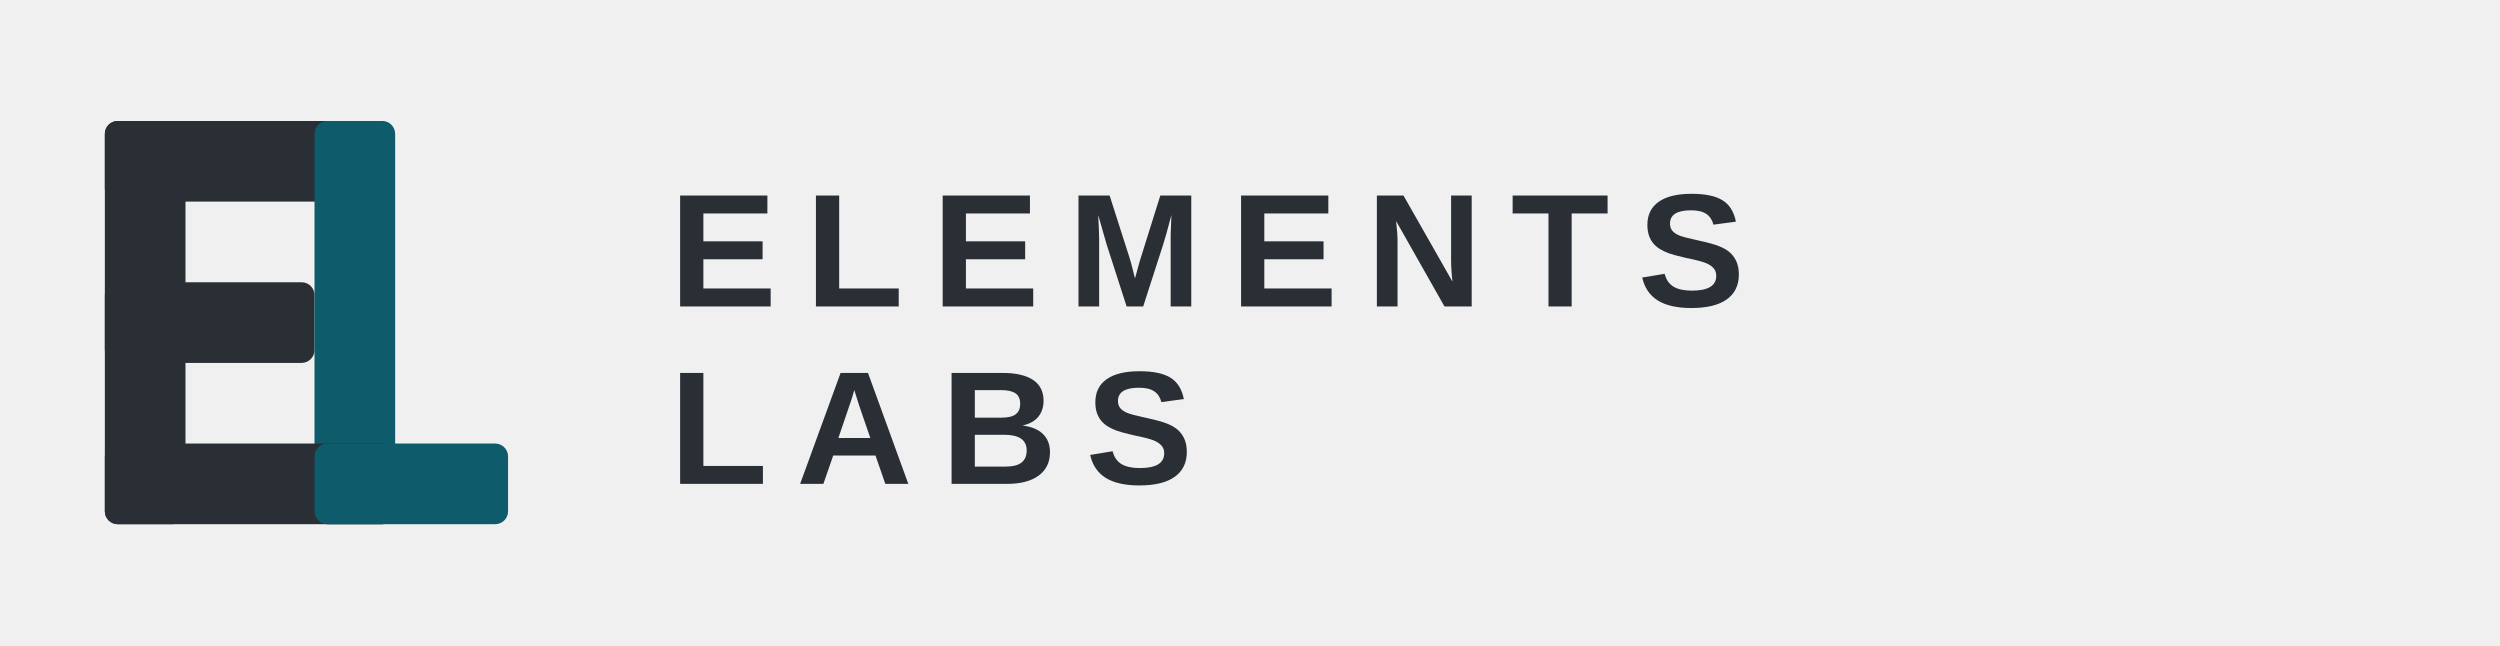
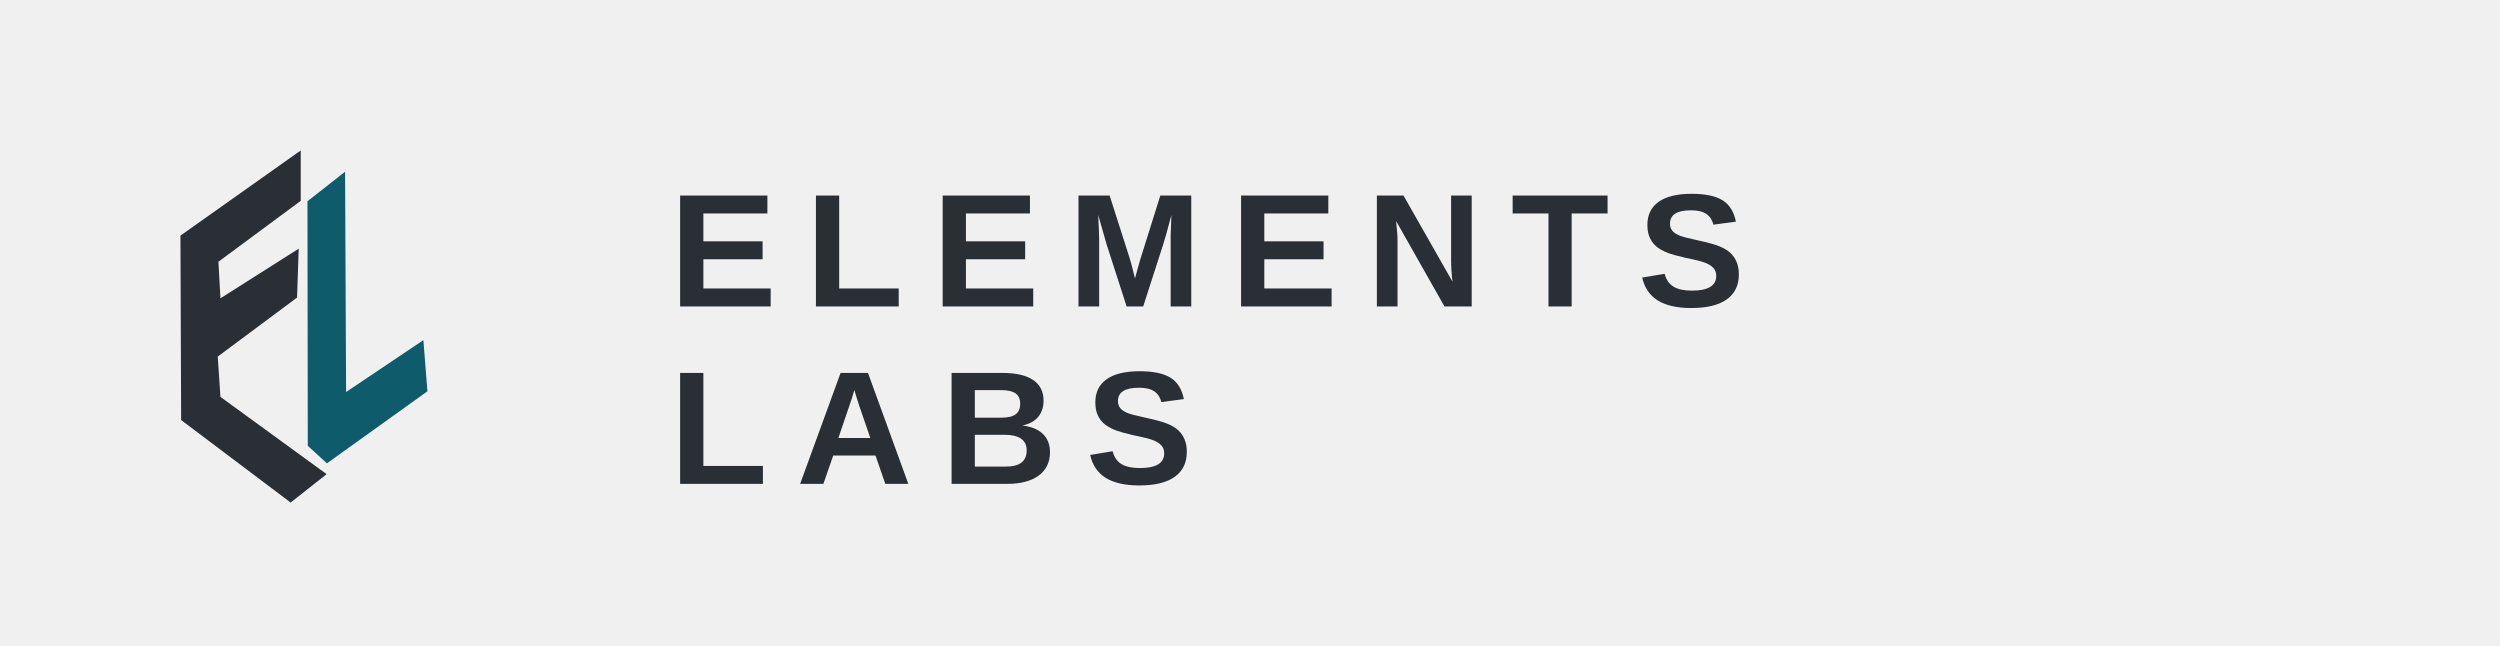
<svg xmlns="http://www.w3.org/2000/svg" viewBox="0 0 620 160" width="620" height="160">
  <g transform="translate(26 30)">
-     <rect x="0" y="0" width="20.00" height="100.00" rx="3.2" fill="#2A2F36" />
-     <rect x="0" y="0" width="70.00" height="20.00" rx="3.2" fill="#2A2F36" />
-     <rect x="0" y="40.00" width="52.00" height="20.00" rx="3.2" fill="#2A2F36" />
-     <rect x="52.00" y="0" width="20.00" height="100.00" rx="3.2" fill="#0D5B6B" />
-     <rect x="0" y="80.00" width="72.00" height="20.00" rx="3.2" fill="#2A2F36" />
-     <rect x="52.00" y="80.00" width="48.00" height="20.00" rx="3.2" fill="#0D5B6B" />
+     <defs>
+       <mask id="elmaske100000">
+         <rect x="0" y="0" width="100.00" height="100.00" fill="white" />
+         <polygon points="48.00,55.93 47.33,55.56 32.33,66.48 32.00,67.59 39.17,73.24 40.58,73.15 47.92,67.22" fill="black" />
+       </mask>
+     </defs>
+     <polygon points="48.58,7.31 18.75,28.43 18.92,74.17 46.08,94.63 55.00,87.59 28.67,68.43 28.00,58.43 47.67,43.80 48.08,31.67 28.67,43.98 28.17,34.91 48.58,19.81" fill="#2A2F36" mask="url(#elmaske100000)" />
+     <polygon points="59.58,12.59 50.25,19.91 50.33,80.56 55.08,84.91 80.00,67.04 79.00,54.35 59.83,67.22" fill="#0D5B6B" />
  </g>
  <text x="166" y="76" font-family="'Space Grotesk','Segoe UI',Arial,sans-serif" font-size="40" font-weight="700" letter-spacing="7" fill="#2A2F36">ELEMENTS</text>
  <text x="166" y="120" font-family="'Space Grotesk','Segoe UI',Arial,sans-serif" font-size="40" font-weight="700" letter-spacing="7" fill="#2A2F36">LABS</text>
</svg>
